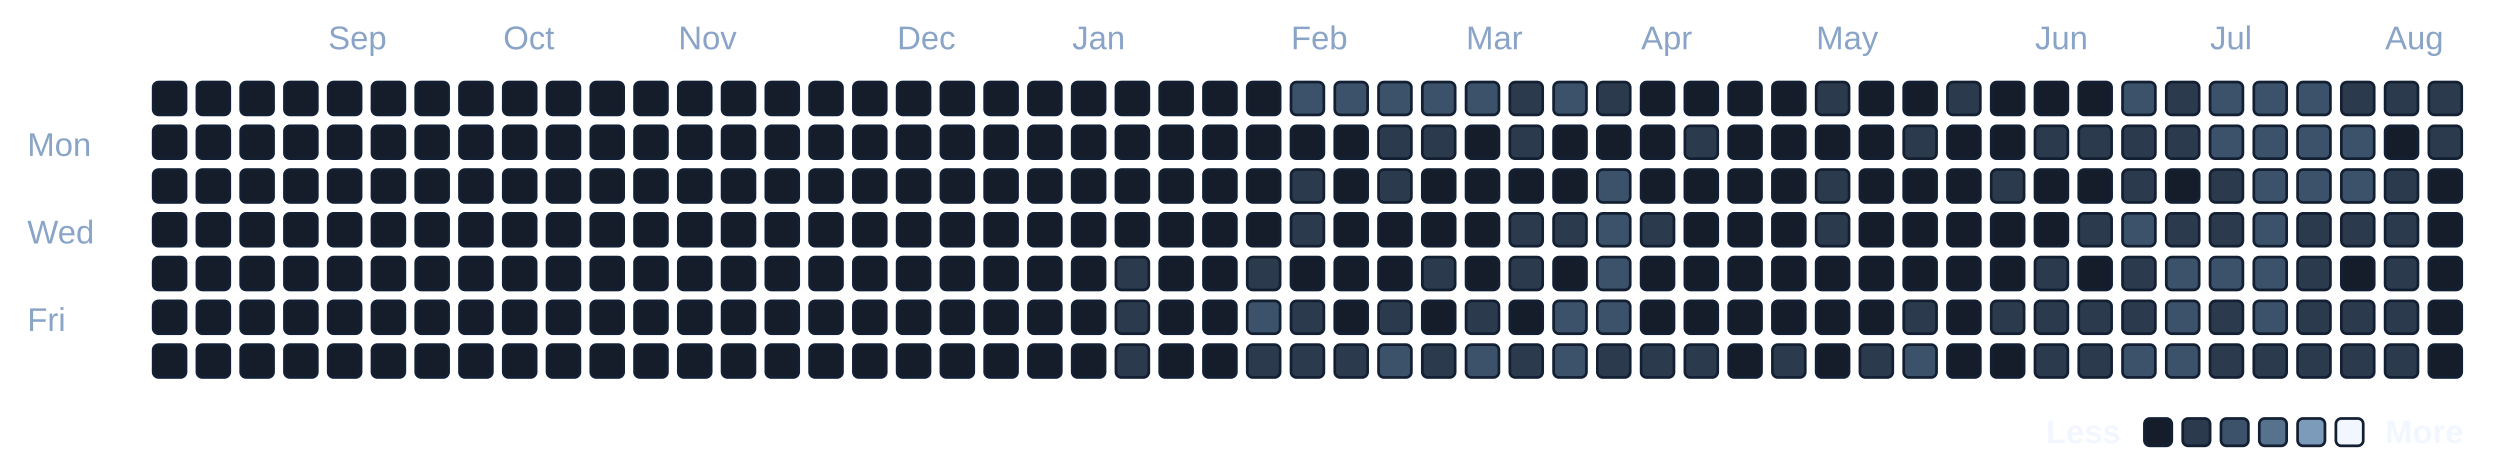
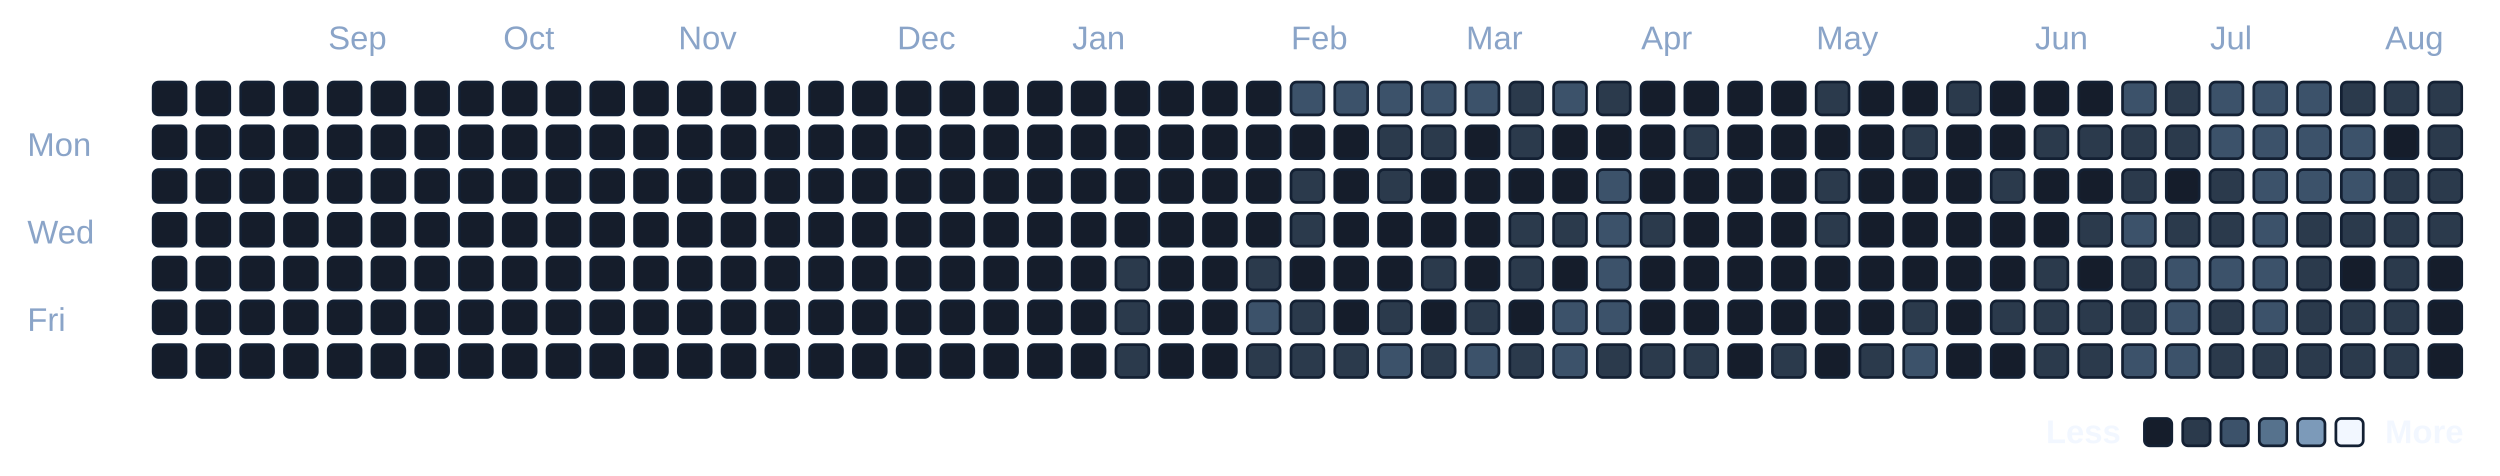
<svg xmlns="http://www.w3.org/2000/svg" baseProfile="tiny" height="174" version="1.2" width="914">
  <defs />
  <text fill="#8AA4C8" font-family="Segoe UI, Arial, sans-serif" font-size="12px" x="120" y="18">Sep</text>
  <text fill="#8AA4C8" font-family="Segoe UI, Arial, sans-serif" font-size="12px" x="184" y="18">Oct</text>
  <text fill="#8AA4C8" font-family="Segoe UI, Arial, sans-serif" font-size="12px" x="248" y="18">Nov</text>
  <text fill="#8AA4C8" font-family="Segoe UI, Arial, sans-serif" font-size="12px" x="328" y="18">Dec</text>
  <text fill="#8AA4C8" font-family="Segoe UI, Arial, sans-serif" font-size="12px" x="392" y="18">Jan</text>
  <text fill="#8AA4C8" font-family="Segoe UI, Arial, sans-serif" font-size="12px" x="472" y="18">Feb</text>
  <text fill="#8AA4C8" font-family="Segoe UI, Arial, sans-serif" font-size="12px" x="536" y="18">Mar</text>
  <text fill="#8AA4C8" font-family="Segoe UI, Arial, sans-serif" font-size="12px" x="600" y="18">Apr</text>
  <text fill="#8AA4C8" font-family="Segoe UI, Arial, sans-serif" font-size="12px" x="664" y="18">May</text>
  <text fill="#8AA4C8" font-family="Segoe UI, Arial, sans-serif" font-size="12px" x="744" y="18">Jun</text>
  <text fill="#8AA4C8" font-family="Segoe UI, Arial, sans-serif" font-size="12px" x="808" y="18">Jul</text>
  <text fill="#8AA4C8" font-family="Segoe UI, Arial, sans-serif" font-size="12px" x="872" y="18">Aug</text>
  <text fill="#8AA4C8" font-family="Segoe UI, Arial, sans-serif" font-size="12px" x="10" y="57">Mon</text>
  <text fill="#8AA4C8" font-family="Segoe UI, Arial, sans-serif" font-size="12px" x="10" y="89">Wed</text>
  <text fill="#8AA4C8" font-family="Segoe UI, Arial, sans-serif" font-size="12px" x="10" y="121">Fri</text>
  <rect fill="#151D2B" height="12" rx="2" ry="2" stroke="#132033" stroke-width="1" width="12" x="56" y="30" />
  <rect fill="#151D2B" height="12" rx="2" ry="2" stroke="#132033" stroke-width="1" width="12" x="56" y="46" />
  <rect fill="#151D2B" height="12" rx="2" ry="2" stroke="#132033" stroke-width="1" width="12" x="56" y="62" />
  <rect fill="#151D2B" height="12" rx="2" ry="2" stroke="#132033" stroke-width="1" width="12" x="56" y="78" />
  <rect fill="#151D2B" height="12" rx="2" ry="2" stroke="#132033" stroke-width="1" width="12" x="56" y="94" />
  <rect fill="#151D2B" height="12" rx="2" ry="2" stroke="#132033" stroke-width="1" width="12" x="56" y="110" />
  <rect fill="#151D2B" height="12" rx="2" ry="2" stroke="#132033" stroke-width="1" width="12" x="56" y="126" />
  <rect fill="#151D2B" height="12" rx="2" ry="2" stroke="#132033" stroke-width="1" width="12" x="72" y="30" />
  <rect fill="#151D2B" height="12" rx="2" ry="2" stroke="#132033" stroke-width="1" width="12" x="72" y="46" />
  <rect fill="#151D2B" height="12" rx="2" ry="2" stroke="#132033" stroke-width="1" width="12" x="72" y="62" />
  <rect fill="#151D2B" height="12" rx="2" ry="2" stroke="#132033" stroke-width="1" width="12" x="72" y="78" />
  <rect fill="#151D2B" height="12" rx="2" ry="2" stroke="#132033" stroke-width="1" width="12" x="72" y="94" />
  <rect fill="#151D2B" height="12" rx="2" ry="2" stroke="#132033" stroke-width="1" width="12" x="72" y="110" />
  <rect fill="#151D2B" height="12" rx="2" ry="2" stroke="#132033" stroke-width="1" width="12" x="72" y="126" />
  <rect fill="#151D2B" height="12" rx="2" ry="2" stroke="#132033" stroke-width="1" width="12" x="88" y="30" />
  <rect fill="#151D2B" height="12" rx="2" ry="2" stroke="#132033" stroke-width="1" width="12" x="88" y="46" />
  <rect fill="#151D2B" height="12" rx="2" ry="2" stroke="#132033" stroke-width="1" width="12" x="88" y="62" />
  <rect fill="#151D2B" height="12" rx="2" ry="2" stroke="#132033" stroke-width="1" width="12" x="88" y="78" />
  <rect fill="#151D2B" height="12" rx="2" ry="2" stroke="#132033" stroke-width="1" width="12" x="88" y="94" />
  <rect fill="#151D2B" height="12" rx="2" ry="2" stroke="#132033" stroke-width="1" width="12" x="88" y="110" />
  <rect fill="#151D2B" height="12" rx="2" ry="2" stroke="#132033" stroke-width="1" width="12" x="88" y="126" />
  <rect fill="#151D2B" height="12" rx="2" ry="2" stroke="#132033" stroke-width="1" width="12" x="104" y="30" />
  <rect fill="#151D2B" height="12" rx="2" ry="2" stroke="#132033" stroke-width="1" width="12" x="104" y="46" />
  <rect fill="#151D2B" height="12" rx="2" ry="2" stroke="#132033" stroke-width="1" width="12" x="104" y="62" />
  <rect fill="#151D2B" height="12" rx="2" ry="2" stroke="#132033" stroke-width="1" width="12" x="104" y="78" />
  <rect fill="#151D2B" height="12" rx="2" ry="2" stroke="#132033" stroke-width="1" width="12" x="104" y="94" />
  <rect fill="#151D2B" height="12" rx="2" ry="2" stroke="#132033" stroke-width="1" width="12" x="104" y="110" />
  <rect fill="#151D2B" height="12" rx="2" ry="2" stroke="#132033" stroke-width="1" width="12" x="104" y="126" />
  <rect fill="#151D2B" height="12" rx="2" ry="2" stroke="#132033" stroke-width="1" width="12" x="120" y="30" />
  <rect fill="#151D2B" height="12" rx="2" ry="2" stroke="#132033" stroke-width="1" width="12" x="120" y="46" />
  <rect fill="#151D2B" height="12" rx="2" ry="2" stroke="#132033" stroke-width="1" width="12" x="120" y="62" />
  <rect fill="#151D2B" height="12" rx="2" ry="2" stroke="#132033" stroke-width="1" width="12" x="120" y="78" />
  <rect fill="#151D2B" height="12" rx="2" ry="2" stroke="#132033" stroke-width="1" width="12" x="120" y="94" />
  <rect fill="#151D2B" height="12" rx="2" ry="2" stroke="#132033" stroke-width="1" width="12" x="120" y="110" />
  <rect fill="#151D2B" height="12" rx="2" ry="2" stroke="#132033" stroke-width="1" width="12" x="120" y="126" />
  <rect fill="#151D2B" height="12" rx="2" ry="2" stroke="#132033" stroke-width="1" width="12" x="136" y="30" />
  <rect fill="#151D2B" height="12" rx="2" ry="2" stroke="#132033" stroke-width="1" width="12" x="136" y="46" />
  <rect fill="#151D2B" height="12" rx="2" ry="2" stroke="#132033" stroke-width="1" width="12" x="136" y="62" />
  <rect fill="#151D2B" height="12" rx="2" ry="2" stroke="#132033" stroke-width="1" width="12" x="136" y="78" />
  <rect fill="#151D2B" height="12" rx="2" ry="2" stroke="#132033" stroke-width="1" width="12" x="136" y="94" />
  <rect fill="#151D2B" height="12" rx="2" ry="2" stroke="#132033" stroke-width="1" width="12" x="136" y="110" />
  <rect fill="#151D2B" height="12" rx="2" ry="2" stroke="#132033" stroke-width="1" width="12" x="136" y="126" />
  <rect fill="#151D2B" height="12" rx="2" ry="2" stroke="#132033" stroke-width="1" width="12" x="152" y="30" />
  <rect fill="#151D2B" height="12" rx="2" ry="2" stroke="#132033" stroke-width="1" width="12" x="152" y="46" />
  <rect fill="#151D2B" height="12" rx="2" ry="2" stroke="#132033" stroke-width="1" width="12" x="152" y="62" />
  <rect fill="#151D2B" height="12" rx="2" ry="2" stroke="#132033" stroke-width="1" width="12" x="152" y="78" />
  <rect fill="#151D2B" height="12" rx="2" ry="2" stroke="#132033" stroke-width="1" width="12" x="152" y="94" />
  <rect fill="#151D2B" height="12" rx="2" ry="2" stroke="#132033" stroke-width="1" width="12" x="152" y="110" />
  <rect fill="#151D2B" height="12" rx="2" ry="2" stroke="#132033" stroke-width="1" width="12" x="152" y="126" />
  <rect fill="#151D2B" height="12" rx="2" ry="2" stroke="#132033" stroke-width="1" width="12" x="168" y="30" />
  <rect fill="#151D2B" height="12" rx="2" ry="2" stroke="#132033" stroke-width="1" width="12" x="168" y="46" />
  <rect fill="#151D2B" height="12" rx="2" ry="2" stroke="#132033" stroke-width="1" width="12" x="168" y="62" />
  <rect fill="#151D2B" height="12" rx="2" ry="2" stroke="#132033" stroke-width="1" width="12" x="168" y="78" />
  <rect fill="#151D2B" height="12" rx="2" ry="2" stroke="#132033" stroke-width="1" width="12" x="168" y="94" />
  <rect fill="#151D2B" height="12" rx="2" ry="2" stroke="#132033" stroke-width="1" width="12" x="168" y="110" />
  <rect fill="#151D2B" height="12" rx="2" ry="2" stroke="#132033" stroke-width="1" width="12" x="168" y="126" />
  <rect fill="#151D2B" height="12" rx="2" ry="2" stroke="#132033" stroke-width="1" width="12" x="184" y="30" />
  <rect fill="#151D2B" height="12" rx="2" ry="2" stroke="#132033" stroke-width="1" width="12" x="184" y="46" />
  <rect fill="#151D2B" height="12" rx="2" ry="2" stroke="#132033" stroke-width="1" width="12" x="184" y="62" />
  <rect fill="#151D2B" height="12" rx="2" ry="2" stroke="#132033" stroke-width="1" width="12" x="184" y="78" />
  <rect fill="#151D2B" height="12" rx="2" ry="2" stroke="#132033" stroke-width="1" width="12" x="184" y="94" />
  <rect fill="#151D2B" height="12" rx="2" ry="2" stroke="#132033" stroke-width="1" width="12" x="184" y="110" />
  <rect fill="#151D2B" height="12" rx="2" ry="2" stroke="#132033" stroke-width="1" width="12" x="184" y="126" />
  <rect fill="#151D2B" height="12" rx="2" ry="2" stroke="#132033" stroke-width="1" width="12" x="200" y="30" />
  <rect fill="#151D2B" height="12" rx="2" ry="2" stroke="#132033" stroke-width="1" width="12" x="200" y="46" />
  <rect fill="#151D2B" height="12" rx="2" ry="2" stroke="#132033" stroke-width="1" width="12" x="200" y="62" />
  <rect fill="#151D2B" height="12" rx="2" ry="2" stroke="#132033" stroke-width="1" width="12" x="200" y="78" />
  <rect fill="#151D2B" height="12" rx="2" ry="2" stroke="#132033" stroke-width="1" width="12" x="200" y="94" />
  <rect fill="#151D2B" height="12" rx="2" ry="2" stroke="#132033" stroke-width="1" width="12" x="200" y="110" />
  <rect fill="#151D2B" height="12" rx="2" ry="2" stroke="#132033" stroke-width="1" width="12" x="200" y="126" />
  <rect fill="#151D2B" height="12" rx="2" ry="2" stroke="#132033" stroke-width="1" width="12" x="216" y="30" />
  <rect fill="#151D2B" height="12" rx="2" ry="2" stroke="#132033" stroke-width="1" width="12" x="216" y="46" />
  <rect fill="#151D2B" height="12" rx="2" ry="2" stroke="#132033" stroke-width="1" width="12" x="216" y="62" />
  <rect fill="#151D2B" height="12" rx="2" ry="2" stroke="#132033" stroke-width="1" width="12" x="216" y="78" />
  <rect fill="#151D2B" height="12" rx="2" ry="2" stroke="#132033" stroke-width="1" width="12" x="216" y="94" />
  <rect fill="#151D2B" height="12" rx="2" ry="2" stroke="#132033" stroke-width="1" width="12" x="216" y="110" />
  <rect fill="#151D2B" height="12" rx="2" ry="2" stroke="#132033" stroke-width="1" width="12" x="216" y="126" />
  <rect fill="#151D2B" height="12" rx="2" ry="2" stroke="#132033" stroke-width="1" width="12" x="232" y="30" />
  <rect fill="#151D2B" height="12" rx="2" ry="2" stroke="#132033" stroke-width="1" width="12" x="232" y="46" />
  <rect fill="#151D2B" height="12" rx="2" ry="2" stroke="#132033" stroke-width="1" width="12" x="232" y="62" />
  <rect fill="#151D2B" height="12" rx="2" ry="2" stroke="#132033" stroke-width="1" width="12" x="232" y="78" />
  <rect fill="#151D2B" height="12" rx="2" ry="2" stroke="#132033" stroke-width="1" width="12" x="232" y="94" />
  <rect fill="#151D2B" height="12" rx="2" ry="2" stroke="#132033" stroke-width="1" width="12" x="232" y="110" />
  <rect fill="#151D2B" height="12" rx="2" ry="2" stroke="#132033" stroke-width="1" width="12" x="232" y="126" />
  <rect fill="#151D2B" height="12" rx="2" ry="2" stroke="#132033" stroke-width="1" width="12" x="248" y="30" />
  <rect fill="#151D2B" height="12" rx="2" ry="2" stroke="#132033" stroke-width="1" width="12" x="248" y="46" />
  <rect fill="#151D2B" height="12" rx="2" ry="2" stroke="#132033" stroke-width="1" width="12" x="248" y="62" />
  <rect fill="#151D2B" height="12" rx="2" ry="2" stroke="#132033" stroke-width="1" width="12" x="248" y="78" />
  <rect fill="#151D2B" height="12" rx="2" ry="2" stroke="#132033" stroke-width="1" width="12" x="248" y="94" />
  <rect fill="#151D2B" height="12" rx="2" ry="2" stroke="#132033" stroke-width="1" width="12" x="248" y="110" />
  <rect fill="#151D2B" height="12" rx="2" ry="2" stroke="#132033" stroke-width="1" width="12" x="248" y="126" />
  <rect fill="#151D2B" height="12" rx="2" ry="2" stroke="#132033" stroke-width="1" width="12" x="264" y="30" />
  <rect fill="#151D2B" height="12" rx="2" ry="2" stroke="#132033" stroke-width="1" width="12" x="264" y="46" />
  <rect fill="#151D2B" height="12" rx="2" ry="2" stroke="#132033" stroke-width="1" width="12" x="264" y="62" />
  <rect fill="#151D2B" height="12" rx="2" ry="2" stroke="#132033" stroke-width="1" width="12" x="264" y="78" />
  <rect fill="#151D2B" height="12" rx="2" ry="2" stroke="#132033" stroke-width="1" width="12" x="264" y="94" />
  <rect fill="#151D2B" height="12" rx="2" ry="2" stroke="#132033" stroke-width="1" width="12" x="264" y="110" />
  <rect fill="#151D2B" height="12" rx="2" ry="2" stroke="#132033" stroke-width="1" width="12" x="264" y="126" />
  <rect fill="#151D2B" height="12" rx="2" ry="2" stroke="#132033" stroke-width="1" width="12" x="280" y="30" />
  <rect fill="#151D2B" height="12" rx="2" ry="2" stroke="#132033" stroke-width="1" width="12" x="280" y="46" />
  <rect fill="#151D2B" height="12" rx="2" ry="2" stroke="#132033" stroke-width="1" width="12" x="280" y="62" />
  <rect fill="#151D2B" height="12" rx="2" ry="2" stroke="#132033" stroke-width="1" width="12" x="280" y="78" />
  <rect fill="#151D2B" height="12" rx="2" ry="2" stroke="#132033" stroke-width="1" width="12" x="280" y="94" />
  <rect fill="#151D2B" height="12" rx="2" ry="2" stroke="#132033" stroke-width="1" width="12" x="280" y="110" />
  <rect fill="#151D2B" height="12" rx="2" ry="2" stroke="#132033" stroke-width="1" width="12" x="280" y="126" />
  <rect fill="#151D2B" height="12" rx="2" ry="2" stroke="#132033" stroke-width="1" width="12" x="296" y="30" />
  <rect fill="#151D2B" height="12" rx="2" ry="2" stroke="#132033" stroke-width="1" width="12" x="296" y="46" />
  <rect fill="#151D2B" height="12" rx="2" ry="2" stroke="#132033" stroke-width="1" width="12" x="296" y="62" />
  <rect fill="#151D2B" height="12" rx="2" ry="2" stroke="#132033" stroke-width="1" width="12" x="296" y="78" />
  <rect fill="#151D2B" height="12" rx="2" ry="2" stroke="#132033" stroke-width="1" width="12" x="296" y="94" />
  <rect fill="#151D2B" height="12" rx="2" ry="2" stroke="#132033" stroke-width="1" width="12" x="296" y="110" />
  <rect fill="#151D2B" height="12" rx="2" ry="2" stroke="#132033" stroke-width="1" width="12" x="296" y="126" />
  <rect fill="#151D2B" height="12" rx="2" ry="2" stroke="#132033" stroke-width="1" width="12" x="312" y="30" />
  <rect fill="#151D2B" height="12" rx="2" ry="2" stroke="#132033" stroke-width="1" width="12" x="312" y="46" />
  <rect fill="#151D2B" height="12" rx="2" ry="2" stroke="#132033" stroke-width="1" width="12" x="312" y="62" />
  <rect fill="#151D2B" height="12" rx="2" ry="2" stroke="#132033" stroke-width="1" width="12" x="312" y="78" />
  <rect fill="#151D2B" height="12" rx="2" ry="2" stroke="#132033" stroke-width="1" width="12" x="312" y="94" />
  <rect fill="#151D2B" height="12" rx="2" ry="2" stroke="#132033" stroke-width="1" width="12" x="312" y="110" />
  <rect fill="#151D2B" height="12" rx="2" ry="2" stroke="#132033" stroke-width="1" width="12" x="312" y="126" />
  <rect fill="#151D2B" height="12" rx="2" ry="2" stroke="#132033" stroke-width="1" width="12" x="328" y="30" />
  <rect fill="#151D2B" height="12" rx="2" ry="2" stroke="#132033" stroke-width="1" width="12" x="328" y="46" />
  <rect fill="#151D2B" height="12" rx="2" ry="2" stroke="#132033" stroke-width="1" width="12" x="328" y="62" />
  <rect fill="#151D2B" height="12" rx="2" ry="2" stroke="#132033" stroke-width="1" width="12" x="328" y="78" />
  <rect fill="#151D2B" height="12" rx="2" ry="2" stroke="#132033" stroke-width="1" width="12" x="328" y="94" />
  <rect fill="#151D2B" height="12" rx="2" ry="2" stroke="#132033" stroke-width="1" width="12" x="328" y="110" />
  <rect fill="#151D2B" height="12" rx="2" ry="2" stroke="#132033" stroke-width="1" width="12" x="328" y="126" />
  <rect fill="#151D2B" height="12" rx="2" ry="2" stroke="#132033" stroke-width="1" width="12" x="344" y="30" />
  <rect fill="#151D2B" height="12" rx="2" ry="2" stroke="#132033" stroke-width="1" width="12" x="344" y="46" />
  <rect fill="#151D2B" height="12" rx="2" ry="2" stroke="#132033" stroke-width="1" width="12" x="344" y="62" />
  <rect fill="#151D2B" height="12" rx="2" ry="2" stroke="#132033" stroke-width="1" width="12" x="344" y="78" />
  <rect fill="#151D2B" height="12" rx="2" ry="2" stroke="#132033" stroke-width="1" width="12" x="344" y="94" />
  <rect fill="#151D2B" height="12" rx="2" ry="2" stroke="#132033" stroke-width="1" width="12" x="344" y="110" />
  <rect fill="#151D2B" height="12" rx="2" ry="2" stroke="#132033" stroke-width="1" width="12" x="344" y="126" />
  <rect fill="#151D2B" height="12" rx="2" ry="2" stroke="#132033" stroke-width="1" width="12" x="360" y="30" />
  <rect fill="#151D2B" height="12" rx="2" ry="2" stroke="#132033" stroke-width="1" width="12" x="360" y="46" />
  <rect fill="#151D2B" height="12" rx="2" ry="2" stroke="#132033" stroke-width="1" width="12" x="360" y="62" />
  <rect fill="#151D2B" height="12" rx="2" ry="2" stroke="#132033" stroke-width="1" width="12" x="360" y="78" />
  <rect fill="#151D2B" height="12" rx="2" ry="2" stroke="#132033" stroke-width="1" width="12" x="360" y="94" />
  <rect fill="#151D2B" height="12" rx="2" ry="2" stroke="#132033" stroke-width="1" width="12" x="360" y="110" />
  <rect fill="#151D2B" height="12" rx="2" ry="2" stroke="#132033" stroke-width="1" width="12" x="360" y="126" />
  <rect fill="#151D2B" height="12" rx="2" ry="2" stroke="#132033" stroke-width="1" width="12" x="376" y="30" />
  <rect fill="#151D2B" height="12" rx="2" ry="2" stroke="#132033" stroke-width="1" width="12" x="376" y="46" />
  <rect fill="#151D2B" height="12" rx="2" ry="2" stroke="#132033" stroke-width="1" width="12" x="376" y="62" />
  <rect fill="#151D2B" height="12" rx="2" ry="2" stroke="#132033" stroke-width="1" width="12" x="376" y="78" />
  <rect fill="#151D2B" height="12" rx="2" ry="2" stroke="#132033" stroke-width="1" width="12" x="376" y="94" />
  <rect fill="#151D2B" height="12" rx="2" ry="2" stroke="#132033" stroke-width="1" width="12" x="376" y="110" />
  <rect fill="#151D2B" height="12" rx="2" ry="2" stroke="#132033" stroke-width="1" width="12" x="376" y="126" />
  <rect fill="#151D2B" height="12" rx="2" ry="2" stroke="#132033" stroke-width="1" width="12" x="392" y="30" />
  <rect fill="#151D2B" height="12" rx="2" ry="2" stroke="#132033" stroke-width="1" width="12" x="392" y="46" />
  <rect fill="#151D2B" height="12" rx="2" ry="2" stroke="#132033" stroke-width="1" width="12" x="392" y="62" />
  <rect fill="#151D2B" height="12" rx="2" ry="2" stroke="#132033" stroke-width="1" width="12" x="392" y="78" />
  <rect fill="#151D2B" height="12" rx="2" ry="2" stroke="#132033" stroke-width="1" width="12" x="392" y="94" />
  <rect fill="#151D2B" height="12" rx="2" ry="2" stroke="#132033" stroke-width="1" width="12" x="392" y="110" />
  <rect fill="#151D2B" height="12" rx="2" ry="2" stroke="#132033" stroke-width="1" width="12" x="392" y="126" />
  <rect fill="#151D2B" height="12" rx="2" ry="2" stroke="#132033" stroke-width="1" width="12" x="408" y="30" />
  <rect fill="#151D2B" height="12" rx="2" ry="2" stroke="#132033" stroke-width="1" width="12" x="408" y="46" />
  <rect fill="#151D2B" height="12" rx="2" ry="2" stroke="#132033" stroke-width="1" width="12" x="408" y="62" />
  <rect fill="#151D2B" height="12" rx="2" ry="2" stroke="#132033" stroke-width="1" width="12" x="408" y="78" />
  <rect fill="#2B3A4C" height="12" rx="2" ry="2" stroke="#132033" stroke-width="1" width="12" x="408" y="94" />
  <rect fill="#2B3A4C" height="12" rx="2" ry="2" stroke="#132033" stroke-width="1" width="12" x="408" y="110" />
  <rect fill="#2B3A4C" height="12" rx="2" ry="2" stroke="#132033" stroke-width="1" width="12" x="408" y="126" />
  <rect fill="#151D2B" height="12" rx="2" ry="2" stroke="#132033" stroke-width="1" width="12" x="424" y="30" />
  <rect fill="#151D2B" height="12" rx="2" ry="2" stroke="#132033" stroke-width="1" width="12" x="424" y="46" />
  <rect fill="#151D2B" height="12" rx="2" ry="2" stroke="#132033" stroke-width="1" width="12" x="424" y="62" />
  <rect fill="#151D2B" height="12" rx="2" ry="2" stroke="#132033" stroke-width="1" width="12" x="424" y="78" />
  <rect fill="#151D2B" height="12" rx="2" ry="2" stroke="#132033" stroke-width="1" width="12" x="424" y="94" />
  <rect fill="#151D2B" height="12" rx="2" ry="2" stroke="#132033" stroke-width="1" width="12" x="424" y="110" />
  <rect fill="#151D2B" height="12" rx="2" ry="2" stroke="#132033" stroke-width="1" width="12" x="424" y="126" />
  <rect fill="#151D2B" height="12" rx="2" ry="2" stroke="#132033" stroke-width="1" width="12" x="440" y="30" />
  <rect fill="#151D2B" height="12" rx="2" ry="2" stroke="#132033" stroke-width="1" width="12" x="440" y="46" />
  <rect fill="#151D2B" height="12" rx="2" ry="2" stroke="#132033" stroke-width="1" width="12" x="440" y="62" />
  <rect fill="#151D2B" height="12" rx="2" ry="2" stroke="#132033" stroke-width="1" width="12" x="440" y="78" />
  <rect fill="#151D2B" height="12" rx="2" ry="2" stroke="#132033" stroke-width="1" width="12" x="440" y="94" />
  <rect fill="#151D2B" height="12" rx="2" ry="2" stroke="#132033" stroke-width="1" width="12" x="440" y="110" />
  <rect fill="#151D2B" height="12" rx="2" ry="2" stroke="#132033" stroke-width="1" width="12" x="440" y="126" />
  <rect fill="#151D2B" height="12" rx="2" ry="2" stroke="#132033" stroke-width="1" width="12" x="456" y="30" />
  <rect fill="#151D2B" height="12" rx="2" ry="2" stroke="#132033" stroke-width="1" width="12" x="456" y="46" />
  <rect fill="#151D2B" height="12" rx="2" ry="2" stroke="#132033" stroke-width="1" width="12" x="456" y="62" />
  <rect fill="#151D2B" height="12" rx="2" ry="2" stroke="#132033" stroke-width="1" width="12" x="456" y="78" />
  <rect fill="#2B3A4C" height="12" rx="2" ry="2" stroke="#132033" stroke-width="1" width="12" x="456" y="94" />
  <rect fill="#3C526A" height="12" rx="2" ry="2" stroke="#132033" stroke-width="1" width="12" x="456" y="110" />
  <rect fill="#2B3A4C" height="12" rx="2" ry="2" stroke="#132033" stroke-width="1" width="12" x="456" y="126" />
  <rect fill="#3C526A" height="12" rx="2" ry="2" stroke="#132033" stroke-width="1" width="12" x="472" y="30" />
  <rect fill="#151D2B" height="12" rx="2" ry="2" stroke="#132033" stroke-width="1" width="12" x="472" y="46" />
  <rect fill="#2B3A4C" height="12" rx="2" ry="2" stroke="#132033" stroke-width="1" width="12" x="472" y="62" />
  <rect fill="#2B3A4C" height="12" rx="2" ry="2" stroke="#132033" stroke-width="1" width="12" x="472" y="78" />
  <rect fill="#151D2B" height="12" rx="2" ry="2" stroke="#132033" stroke-width="1" width="12" x="472" y="94" />
  <rect fill="#2B3A4C" height="12" rx="2" ry="2" stroke="#132033" stroke-width="1" width="12" x="472" y="110" />
  <rect fill="#2B3A4C" height="12" rx="2" ry="2" stroke="#132033" stroke-width="1" width="12" x="472" y="126" />
  <rect fill="#3C526A" height="12" rx="2" ry="2" stroke="#132033" stroke-width="1" width="12" x="488" y="30" />
  <rect fill="#151D2B" height="12" rx="2" ry="2" stroke="#132033" stroke-width="1" width="12" x="488" y="46" />
  <rect fill="#151D2B" height="12" rx="2" ry="2" stroke="#132033" stroke-width="1" width="12" x="488" y="62" />
  <rect fill="#151D2B" height="12" rx="2" ry="2" stroke="#132033" stroke-width="1" width="12" x="488" y="78" />
  <rect fill="#151D2B" height="12" rx="2" ry="2" stroke="#132033" stroke-width="1" width="12" x="488" y="94" />
  <rect fill="#151D2B" height="12" rx="2" ry="2" stroke="#132033" stroke-width="1" width="12" x="488" y="110" />
  <rect fill="#2B3A4C" height="12" rx="2" ry="2" stroke="#132033" stroke-width="1" width="12" x="488" y="126" />
  <rect fill="#3C526A" height="12" rx="2" ry="2" stroke="#132033" stroke-width="1" width="12" x="504" y="30" />
  <rect fill="#2B3A4C" height="12" rx="2" ry="2" stroke="#132033" stroke-width="1" width="12" x="504" y="46" />
  <rect fill="#2B3A4C" height="12" rx="2" ry="2" stroke="#132033" stroke-width="1" width="12" x="504" y="62" />
  <rect fill="#151D2B" height="12" rx="2" ry="2" stroke="#132033" stroke-width="1" width="12" x="504" y="78" />
  <rect fill="#151D2B" height="12" rx="2" ry="2" stroke="#132033" stroke-width="1" width="12" x="504" y="94" />
  <rect fill="#2B3A4C" height="12" rx="2" ry="2" stroke="#132033" stroke-width="1" width="12" x="504" y="110" />
  <rect fill="#3C526A" height="12" rx="2" ry="2" stroke="#132033" stroke-width="1" width="12" x="504" y="126" />
  <rect fill="#3C526A" height="12" rx="2" ry="2" stroke="#132033" stroke-width="1" width="12" x="520" y="30" />
  <rect fill="#2B3A4C" height="12" rx="2" ry="2" stroke="#132033" stroke-width="1" width="12" x="520" y="46" />
  <rect fill="#151D2B" height="12" rx="2" ry="2" stroke="#132033" stroke-width="1" width="12" x="520" y="62" />
  <rect fill="#151D2B" height="12" rx="2" ry="2" stroke="#132033" stroke-width="1" width="12" x="520" y="78" />
  <rect fill="#2B3A4C" height="12" rx="2" ry="2" stroke="#132033" stroke-width="1" width="12" x="520" y="94" />
  <rect fill="#151D2B" height="12" rx="2" ry="2" stroke="#132033" stroke-width="1" width="12" x="520" y="110" />
  <rect fill="#2B3A4C" height="12" rx="2" ry="2" stroke="#132033" stroke-width="1" width="12" x="520" y="126" />
  <rect fill="#3C526A" height="12" rx="2" ry="2" stroke="#132033" stroke-width="1" width="12" x="536" y="30" />
  <rect fill="#151D2B" height="12" rx="2" ry="2" stroke="#132033" stroke-width="1" width="12" x="536" y="46" />
  <rect fill="#151D2B" height="12" rx="2" ry="2" stroke="#132033" stroke-width="1" width="12" x="536" y="62" />
  <rect fill="#151D2B" height="12" rx="2" ry="2" stroke="#132033" stroke-width="1" width="12" x="536" y="78" />
  <rect fill="#151D2B" height="12" rx="2" ry="2" stroke="#132033" stroke-width="1" width="12" x="536" y="94" />
  <rect fill="#2B3A4C" height="12" rx="2" ry="2" stroke="#132033" stroke-width="1" width="12" x="536" y="110" />
  <rect fill="#3C526A" height="12" rx="2" ry="2" stroke="#132033" stroke-width="1" width="12" x="536" y="126" />
  <rect fill="#2B3A4C" height="12" rx="2" ry="2" stroke="#132033" stroke-width="1" width="12" x="552" y="30" />
  <rect fill="#2B3A4C" height="12" rx="2" ry="2" stroke="#132033" stroke-width="1" width="12" x="552" y="46" />
  <rect fill="#151D2B" height="12" rx="2" ry="2" stroke="#132033" stroke-width="1" width="12" x="552" y="62" />
  <rect fill="#2B3A4C" height="12" rx="2" ry="2" stroke="#132033" stroke-width="1" width="12" x="552" y="78" />
  <rect fill="#2B3A4C" height="12" rx="2" ry="2" stroke="#132033" stroke-width="1" width="12" x="552" y="94" />
  <rect fill="#151D2B" height="12" rx="2" ry="2" stroke="#132033" stroke-width="1" width="12" x="552" y="110" />
  <rect fill="#2B3A4C" height="12" rx="2" ry="2" stroke="#132033" stroke-width="1" width="12" x="552" y="126" />
  <rect fill="#3C526A" height="12" rx="2" ry="2" stroke="#132033" stroke-width="1" width="12" x="568" y="30" />
  <rect fill="#151D2B" height="12" rx="2" ry="2" stroke="#132033" stroke-width="1" width="12" x="568" y="46" />
  <rect fill="#151D2B" height="12" rx="2" ry="2" stroke="#132033" stroke-width="1" width="12" x="568" y="62" />
  <rect fill="#2B3A4C" height="12" rx="2" ry="2" stroke="#132033" stroke-width="1" width="12" x="568" y="78" />
  <rect fill="#151D2B" height="12" rx="2" ry="2" stroke="#132033" stroke-width="1" width="12" x="568" y="94" />
  <rect fill="#3C526A" height="12" rx="2" ry="2" stroke="#132033" stroke-width="1" width="12" x="568" y="110" />
  <rect fill="#3C526A" height="12" rx="2" ry="2" stroke="#132033" stroke-width="1" width="12" x="568" y="126" />
  <rect fill="#2B3A4C" height="12" rx="2" ry="2" stroke="#132033" stroke-width="1" width="12" x="584" y="30" />
  <rect fill="#151D2B" height="12" rx="2" ry="2" stroke="#132033" stroke-width="1" width="12" x="584" y="46" />
  <rect fill="#3C526A" height="12" rx="2" ry="2" stroke="#132033" stroke-width="1" width="12" x="584" y="62" />
  <rect fill="#3C526A" height="12" rx="2" ry="2" stroke="#132033" stroke-width="1" width="12" x="584" y="78" />
  <rect fill="#3C526A" height="12" rx="2" ry="2" stroke="#132033" stroke-width="1" width="12" x="584" y="94" />
  <rect fill="#3C526A" height="12" rx="2" ry="2" stroke="#132033" stroke-width="1" width="12" x="584" y="110" />
  <rect fill="#2B3A4C" height="12" rx="2" ry="2" stroke="#132033" stroke-width="1" width="12" x="584" y="126" />
  <rect fill="#151D2B" height="12" rx="2" ry="2" stroke="#132033" stroke-width="1" width="12" x="600" y="30" />
  <rect fill="#151D2B" height="12" rx="2" ry="2" stroke="#132033" stroke-width="1" width="12" x="600" y="46" />
  <rect fill="#151D2B" height="12" rx="2" ry="2" stroke="#132033" stroke-width="1" width="12" x="600" y="62" />
  <rect fill="#2B3A4C" height="12" rx="2" ry="2" stroke="#132033" stroke-width="1" width="12" x="600" y="78" />
  <rect fill="#151D2B" height="12" rx="2" ry="2" stroke="#132033" stroke-width="1" width="12" x="600" y="94" />
  <rect fill="#151D2B" height="12" rx="2" ry="2" stroke="#132033" stroke-width="1" width="12" x="600" y="110" />
  <rect fill="#2B3A4C" height="12" rx="2" ry="2" stroke="#132033" stroke-width="1" width="12" x="600" y="126" />
  <rect fill="#151D2B" height="12" rx="2" ry="2" stroke="#132033" stroke-width="1" width="12" x="616" y="30" />
  <rect fill="#2B3A4C" height="12" rx="2" ry="2" stroke="#132033" stroke-width="1" width="12" x="616" y="46" />
  <rect fill="#151D2B" height="12" rx="2" ry="2" stroke="#132033" stroke-width="1" width="12" x="616" y="62" />
  <rect fill="#151D2B" height="12" rx="2" ry="2" stroke="#132033" stroke-width="1" width="12" x="616" y="78" />
  <rect fill="#151D2B" height="12" rx="2" ry="2" stroke="#132033" stroke-width="1" width="12" x="616" y="94" />
  <rect fill="#151D2B" height="12" rx="2" ry="2" stroke="#132033" stroke-width="1" width="12" x="616" y="110" />
  <rect fill="#2B3A4C" height="12" rx="2" ry="2" stroke="#132033" stroke-width="1" width="12" x="616" y="126" />
  <rect fill="#151D2B" height="12" rx="2" ry="2" stroke="#132033" stroke-width="1" width="12" x="632" y="30" />
  <rect fill="#151D2B" height="12" rx="2" ry="2" stroke="#132033" stroke-width="1" width="12" x="632" y="46" />
  <rect fill="#151D2B" height="12" rx="2" ry="2" stroke="#132033" stroke-width="1" width="12" x="632" y="62" />
  <rect fill="#151D2B" height="12" rx="2" ry="2" stroke="#132033" stroke-width="1" width="12" x="632" y="78" />
  <rect fill="#151D2B" height="12" rx="2" ry="2" stroke="#132033" stroke-width="1" width="12" x="632" y="94" />
  <rect fill="#151D2B" height="12" rx="2" ry="2" stroke="#132033" stroke-width="1" width="12" x="632" y="110" />
  <rect fill="#151D2B" height="12" rx="2" ry="2" stroke="#132033" stroke-width="1" width="12" x="632" y="126" />
  <rect fill="#151D2B" height="12" rx="2" ry="2" stroke="#132033" stroke-width="1" width="12" x="648" y="30" />
  <rect fill="#151D2B" height="12" rx="2" ry="2" stroke="#132033" stroke-width="1" width="12" x="648" y="46" />
  <rect fill="#151D2B" height="12" rx="2" ry="2" stroke="#132033" stroke-width="1" width="12" x="648" y="62" />
  <rect fill="#151D2B" height="12" rx="2" ry="2" stroke="#132033" stroke-width="1" width="12" x="648" y="78" />
  <rect fill="#151D2B" height="12" rx="2" ry="2" stroke="#132033" stroke-width="1" width="12" x="648" y="94" />
  <rect fill="#151D2B" height="12" rx="2" ry="2" stroke="#132033" stroke-width="1" width="12" x="648" y="110" />
  <rect fill="#2B3A4C" height="12" rx="2" ry="2" stroke="#132033" stroke-width="1" width="12" x="648" y="126" />
  <rect fill="#2B3A4C" height="12" rx="2" ry="2" stroke="#132033" stroke-width="1" width="12" x="664" y="30" />
  <rect fill="#151D2B" height="12" rx="2" ry="2" stroke="#132033" stroke-width="1" width="12" x="664" y="46" />
  <rect fill="#2B3A4C" height="12" rx="2" ry="2" stroke="#132033" stroke-width="1" width="12" x="664" y="62" />
  <rect fill="#2B3A4C" height="12" rx="2" ry="2" stroke="#132033" stroke-width="1" width="12" x="664" y="78" />
  <rect fill="#151D2B" height="12" rx="2" ry="2" stroke="#132033" stroke-width="1" width="12" x="664" y="94" />
  <rect fill="#151D2B" height="12" rx="2" ry="2" stroke="#132033" stroke-width="1" width="12" x="664" y="110" />
  <rect fill="#151D2B" height="12" rx="2" ry="2" stroke="#132033" stroke-width="1" width="12" x="664" y="126" />
  <rect fill="#151D2B" height="12" rx="2" ry="2" stroke="#132033" stroke-width="1" width="12" x="680" y="30" />
  <rect fill="#151D2B" height="12" rx="2" ry="2" stroke="#132033" stroke-width="1" width="12" x="680" y="46" />
  <rect fill="#151D2B" height="12" rx="2" ry="2" stroke="#132033" stroke-width="1" width="12" x="680" y="62" />
  <rect fill="#151D2B" height="12" rx="2" ry="2" stroke="#132033" stroke-width="1" width="12" x="680" y="78" />
  <rect fill="#151D2B" height="12" rx="2" ry="2" stroke="#132033" stroke-width="1" width="12" x="680" y="94" />
  <rect fill="#151D2B" height="12" rx="2" ry="2" stroke="#132033" stroke-width="1" width="12" x="680" y="110" />
  <rect fill="#2B3A4C" height="12" rx="2" ry="2" stroke="#132033" stroke-width="1" width="12" x="680" y="126" />
  <rect fill="#151D2B" height="12" rx="2" ry="2" stroke="#132033" stroke-width="1" width="12" x="696" y="30" />
  <rect fill="#2B3A4C" height="12" rx="2" ry="2" stroke="#132033" stroke-width="1" width="12" x="696" y="46" />
  <rect fill="#151D2B" height="12" rx="2" ry="2" stroke="#132033" stroke-width="1" width="12" x="696" y="62" />
  <rect fill="#151D2B" height="12" rx="2" ry="2" stroke="#132033" stroke-width="1" width="12" x="696" y="78" />
  <rect fill="#151D2B" height="12" rx="2" ry="2" stroke="#132033" stroke-width="1" width="12" x="696" y="94" />
  <rect fill="#2B3A4C" height="12" rx="2" ry="2" stroke="#132033" stroke-width="1" width="12" x="696" y="110" />
  <rect fill="#3C526A" height="12" rx="2" ry="2" stroke="#132033" stroke-width="1" width="12" x="696" y="126" />
  <rect fill="#2B3A4C" height="12" rx="2" ry="2" stroke="#132033" stroke-width="1" width="12" x="712" y="30" />
  <rect fill="#151D2B" height="12" rx="2" ry="2" stroke="#132033" stroke-width="1" width="12" x="712" y="46" />
  <rect fill="#151D2B" height="12" rx="2" ry="2" stroke="#132033" stroke-width="1" width="12" x="712" y="62" />
  <rect fill="#151D2B" height="12" rx="2" ry="2" stroke="#132033" stroke-width="1" width="12" x="712" y="78" />
  <rect fill="#151D2B" height="12" rx="2" ry="2" stroke="#132033" stroke-width="1" width="12" x="712" y="94" />
  <rect fill="#151D2B" height="12" rx="2" ry="2" stroke="#132033" stroke-width="1" width="12" x="712" y="110" />
  <rect fill="#151D2B" height="12" rx="2" ry="2" stroke="#132033" stroke-width="1" width="12" x="712" y="126" />
  <rect fill="#151D2B" height="12" rx="2" ry="2" stroke="#132033" stroke-width="1" width="12" x="728" y="30" />
  <rect fill="#151D2B" height="12" rx="2" ry="2" stroke="#132033" stroke-width="1" width="12" x="728" y="46" />
  <rect fill="#2B3A4C" height="12" rx="2" ry="2" stroke="#132033" stroke-width="1" width="12" x="728" y="62" />
  <rect fill="#151D2B" height="12" rx="2" ry="2" stroke="#132033" stroke-width="1" width="12" x="728" y="78" />
  <rect fill="#151D2B" height="12" rx="2" ry="2" stroke="#132033" stroke-width="1" width="12" x="728" y="94" />
  <rect fill="#2B3A4C" height="12" rx="2" ry="2" stroke="#132033" stroke-width="1" width="12" x="728" y="110" />
  <rect fill="#151D2B" height="12" rx="2" ry="2" stroke="#132033" stroke-width="1" width="12" x="728" y="126" />
  <rect fill="#151D2B" height="12" rx="2" ry="2" stroke="#132033" stroke-width="1" width="12" x="744" y="30" />
  <rect fill="#2B3A4C" height="12" rx="2" ry="2" stroke="#132033" stroke-width="1" width="12" x="744" y="46" />
  <rect fill="#151D2B" height="12" rx="2" ry="2" stroke="#132033" stroke-width="1" width="12" x="744" y="62" />
  <rect fill="#151D2B" height="12" rx="2" ry="2" stroke="#132033" stroke-width="1" width="12" x="744" y="78" />
  <rect fill="#2B3A4C" height="12" rx="2" ry="2" stroke="#132033" stroke-width="1" width="12" x="744" y="94" />
  <rect fill="#2B3A4C" height="12" rx="2" ry="2" stroke="#132033" stroke-width="1" width="12" x="744" y="110" />
  <rect fill="#2B3A4C" height="12" rx="2" ry="2" stroke="#132033" stroke-width="1" width="12" x="744" y="126" />
  <rect fill="#151D2B" height="12" rx="2" ry="2" stroke="#132033" stroke-width="1" width="12" x="760" y="30" />
  <rect fill="#2B3A4C" height="12" rx="2" ry="2" stroke="#132033" stroke-width="1" width="12" x="760" y="46" />
  <rect fill="#151D2B" height="12" rx="2" ry="2" stroke="#132033" stroke-width="1" width="12" x="760" y="62" />
  <rect fill="#2B3A4C" height="12" rx="2" ry="2" stroke="#132033" stroke-width="1" width="12" x="760" y="78" />
  <rect fill="#151D2B" height="12" rx="2" ry="2" stroke="#132033" stroke-width="1" width="12" x="760" y="94" />
  <rect fill="#2B3A4C" height="12" rx="2" ry="2" stroke="#132033" stroke-width="1" width="12" x="760" y="110" />
  <rect fill="#2B3A4C" height="12" rx="2" ry="2" stroke="#132033" stroke-width="1" width="12" x="760" y="126" />
  <rect fill="#3C526A" height="12" rx="2" ry="2" stroke="#132033" stroke-width="1" width="12" x="776" y="30" />
  <rect fill="#2B3A4C" height="12" rx="2" ry="2" stroke="#132033" stroke-width="1" width="12" x="776" y="46" />
  <rect fill="#2B3A4C" height="12" rx="2" ry="2" stroke="#132033" stroke-width="1" width="12" x="776" y="62" />
  <rect fill="#3C526A" height="12" rx="2" ry="2" stroke="#132033" stroke-width="1" width="12" x="776" y="78" />
  <rect fill="#2B3A4C" height="12" rx="2" ry="2" stroke="#132033" stroke-width="1" width="12" x="776" y="94" />
  <rect fill="#2B3A4C" height="12" rx="2" ry="2" stroke="#132033" stroke-width="1" width="12" x="776" y="110" />
  <rect fill="#3C526A" height="12" rx="2" ry="2" stroke="#132033" stroke-width="1" width="12" x="776" y="126" />
  <rect fill="#2B3A4C" height="12" rx="2" ry="2" stroke="#132033" stroke-width="1" width="12" x="792" y="30" />
  <rect fill="#2B3A4C" height="12" rx="2" ry="2" stroke="#132033" stroke-width="1" width="12" x="792" y="46" />
  <rect fill="#151D2B" height="12" rx="2" ry="2" stroke="#132033" stroke-width="1" width="12" x="792" y="62" />
  <rect fill="#2B3A4C" height="12" rx="2" ry="2" stroke="#132033" stroke-width="1" width="12" x="792" y="78" />
  <rect fill="#3C526A" height="12" rx="2" ry="2" stroke="#132033" stroke-width="1" width="12" x="792" y="94" />
  <rect fill="#3C526A" height="12" rx="2" ry="2" stroke="#132033" stroke-width="1" width="12" x="792" y="110" />
  <rect fill="#3C526A" height="12" rx="2" ry="2" stroke="#132033" stroke-width="1" width="12" x="792" y="126" />
  <rect fill="#3C526A" height="12" rx="2" ry="2" stroke="#132033" stroke-width="1" width="12" x="808" y="30" />
  <rect fill="#3C526A" height="12" rx="2" ry="2" stroke="#132033" stroke-width="1" width="12" x="808" y="46" />
  <rect fill="#2B3A4C" height="12" rx="2" ry="2" stroke="#132033" stroke-width="1" width="12" x="808" y="62" />
  <rect fill="#2B3A4C" height="12" rx="2" ry="2" stroke="#132033" stroke-width="1" width="12" x="808" y="78" />
  <rect fill="#3C526A" height="12" rx="2" ry="2" stroke="#132033" stroke-width="1" width="12" x="808" y="94" />
  <rect fill="#2B3A4C" height="12" rx="2" ry="2" stroke="#132033" stroke-width="1" width="12" x="808" y="110" />
  <rect fill="#2B3A4C" height="12" rx="2" ry="2" stroke="#132033" stroke-width="1" width="12" x="808" y="126" />
  <rect fill="#3C526A" height="12" rx="2" ry="2" stroke="#132033" stroke-width="1" width="12" x="824" y="30" />
  <rect fill="#3C526A" height="12" rx="2" ry="2" stroke="#132033" stroke-width="1" width="12" x="824" y="46" />
  <rect fill="#3C526A" height="12" rx="2" ry="2" stroke="#132033" stroke-width="1" width="12" x="824" y="62" />
  <rect fill="#3C526A" height="12" rx="2" ry="2" stroke="#132033" stroke-width="1" width="12" x="824" y="78" />
  <rect fill="#3C526A" height="12" rx="2" ry="2" stroke="#132033" stroke-width="1" width="12" x="824" y="94" />
  <rect fill="#3C526A" height="12" rx="2" ry="2" stroke="#132033" stroke-width="1" width="12" x="824" y="110" />
  <rect fill="#2B3A4C" height="12" rx="2" ry="2" stroke="#132033" stroke-width="1" width="12" x="824" y="126" />
  <rect fill="#3C526A" height="12" rx="2" ry="2" stroke="#132033" stroke-width="1" width="12" x="840" y="30" />
  <rect fill="#3C526A" height="12" rx="2" ry="2" stroke="#132033" stroke-width="1" width="12" x="840" y="46" />
  <rect fill="#3C526A" height="12" rx="2" ry="2" stroke="#132033" stroke-width="1" width="12" x="840" y="62" />
  <rect fill="#2B3A4C" height="12" rx="2" ry="2" stroke="#132033" stroke-width="1" width="12" x="840" y="78" />
  <rect fill="#2B3A4C" height="12" rx="2" ry="2" stroke="#132033" stroke-width="1" width="12" x="840" y="94" />
  <rect fill="#2B3A4C" height="12" rx="2" ry="2" stroke="#132033" stroke-width="1" width="12" x="840" y="110" />
  <rect fill="#2B3A4C" height="12" rx="2" ry="2" stroke="#132033" stroke-width="1" width="12" x="840" y="126" />
  <rect fill="#2B3A4C" height="12" rx="2" ry="2" stroke="#132033" stroke-width="1" width="12" x="856" y="30" />
  <rect fill="#3C526A" height="12" rx="2" ry="2" stroke="#132033" stroke-width="1" width="12" x="856" y="46" />
  <rect fill="#3C526A" height="12" rx="2" ry="2" stroke="#132033" stroke-width="1" width="12" x="856" y="62" />
  <rect fill="#2B3A4C" height="12" rx="2" ry="2" stroke="#132033" stroke-width="1" width="12" x="856" y="78" />
  <rect fill="#151D2B" height="12" rx="2" ry="2" stroke="#132033" stroke-width="1" width="12" x="856" y="94" />
  <rect fill="#2B3A4C" height="12" rx="2" ry="2" stroke="#132033" stroke-width="1" width="12" x="856" y="110" />
  <rect fill="#2B3A4C" height="12" rx="2" ry="2" stroke="#132033" stroke-width="1" width="12" x="856" y="126" />
  <rect fill="#2B3A4C" height="12" rx="2" ry="2" stroke="#132033" stroke-width="1" width="12" x="872" y="30" />
  <rect fill="#151D2B" height="12" rx="2" ry="2" stroke="#132033" stroke-width="1" width="12" x="872" y="46" />
  <rect fill="#2B3A4C" height="12" rx="2" ry="2" stroke="#132033" stroke-width="1" width="12" x="872" y="62" />
  <rect fill="#2B3A4C" height="12" rx="2" ry="2" stroke="#132033" stroke-width="1" width="12" x="872" y="78" />
  <rect fill="#2B3A4C" height="12" rx="2" ry="2" stroke="#132033" stroke-width="1" width="12" x="872" y="94" />
  <rect fill="#2B3A4C" height="12" rx="2" ry="2" stroke="#132033" stroke-width="1" width="12" x="872" y="110" />
  <rect fill="#2B3A4C" height="12" rx="2" ry="2" stroke="#132033" stroke-width="1" width="12" x="872" y="126" />
  <rect fill="#2B3A4C" height="12" rx="2" ry="2" stroke="#132033" stroke-width="1" width="12" x="888" y="30" />
  <rect fill="#2B3A4C" height="12" rx="2" ry="2" stroke="#132033" stroke-width="1" width="12" x="888" y="46" />
-   <rect fill="#151D2B" height="12" rx="2" ry="2" stroke="#132033" stroke-width="1" width="12" x="888" y="62" />
-   <rect fill="#151D2B" height="12" rx="2" ry="2" stroke="#132033" stroke-width="1" width="12" x="888" y="78" />
+   <rect fill="#2B3A4C" height="12" rx="2" ry="2" stroke="#132033" stroke-width="1" width="12" x="888" y="62" />
+   <rect fill="#2B3A4C" height="12" rx="2" ry="2" stroke="#132033" stroke-width="1" width="12" x="888" y="78" />
  <rect fill="#151D2B" height="12" rx="2" ry="2" stroke="#132033" stroke-width="1" width="12" x="888" y="94" />
  <rect fill="#151D2B" height="12" rx="2" ry="2" stroke="#132033" stroke-width="1" width="12" x="888" y="110" />
  <rect fill="#151D2B" height="12" rx="2" ry="2" stroke="#132033" stroke-width="1" width="12" x="888" y="126" />
  <text fill="#F2F7FF" font-family="Segoe UI, Arial, sans-serif" font-size="12px" font-weight="600" x="748" y="162">Less</text>
  <rect fill="#151D2B" height="10" rx="2" ry="2" stroke="#132033" stroke-width="1" width="10" x="784" y="153" />
  <rect fill="#2B3A4C" height="10" rx="2" ry="2" stroke="#132033" stroke-width="1" width="10" x="798" y="153" />
  <rect fill="#3C526A" height="10" rx="2" ry="2" stroke="#132033" stroke-width="1" width="10" x="812" y="153" />
  <rect fill="#56728D" height="10" rx="2" ry="2" stroke="#132033" stroke-width="1" width="10" x="826" y="153" />
  <rect fill="#7C9AB9" height="10" rx="2" ry="2" stroke="#132033" stroke-width="1" width="10" x="840" y="153" />
  <rect fill="#F2F7FF" height="10" rx="2" ry="2" stroke="#132033" stroke-width="1" width="10" x="854" y="153" />
  <text fill="#F2F7FF" font-family="Segoe UI, Arial, sans-serif" font-size="12px" font-weight="600" x="872" y="162">More</text>
</svg>
